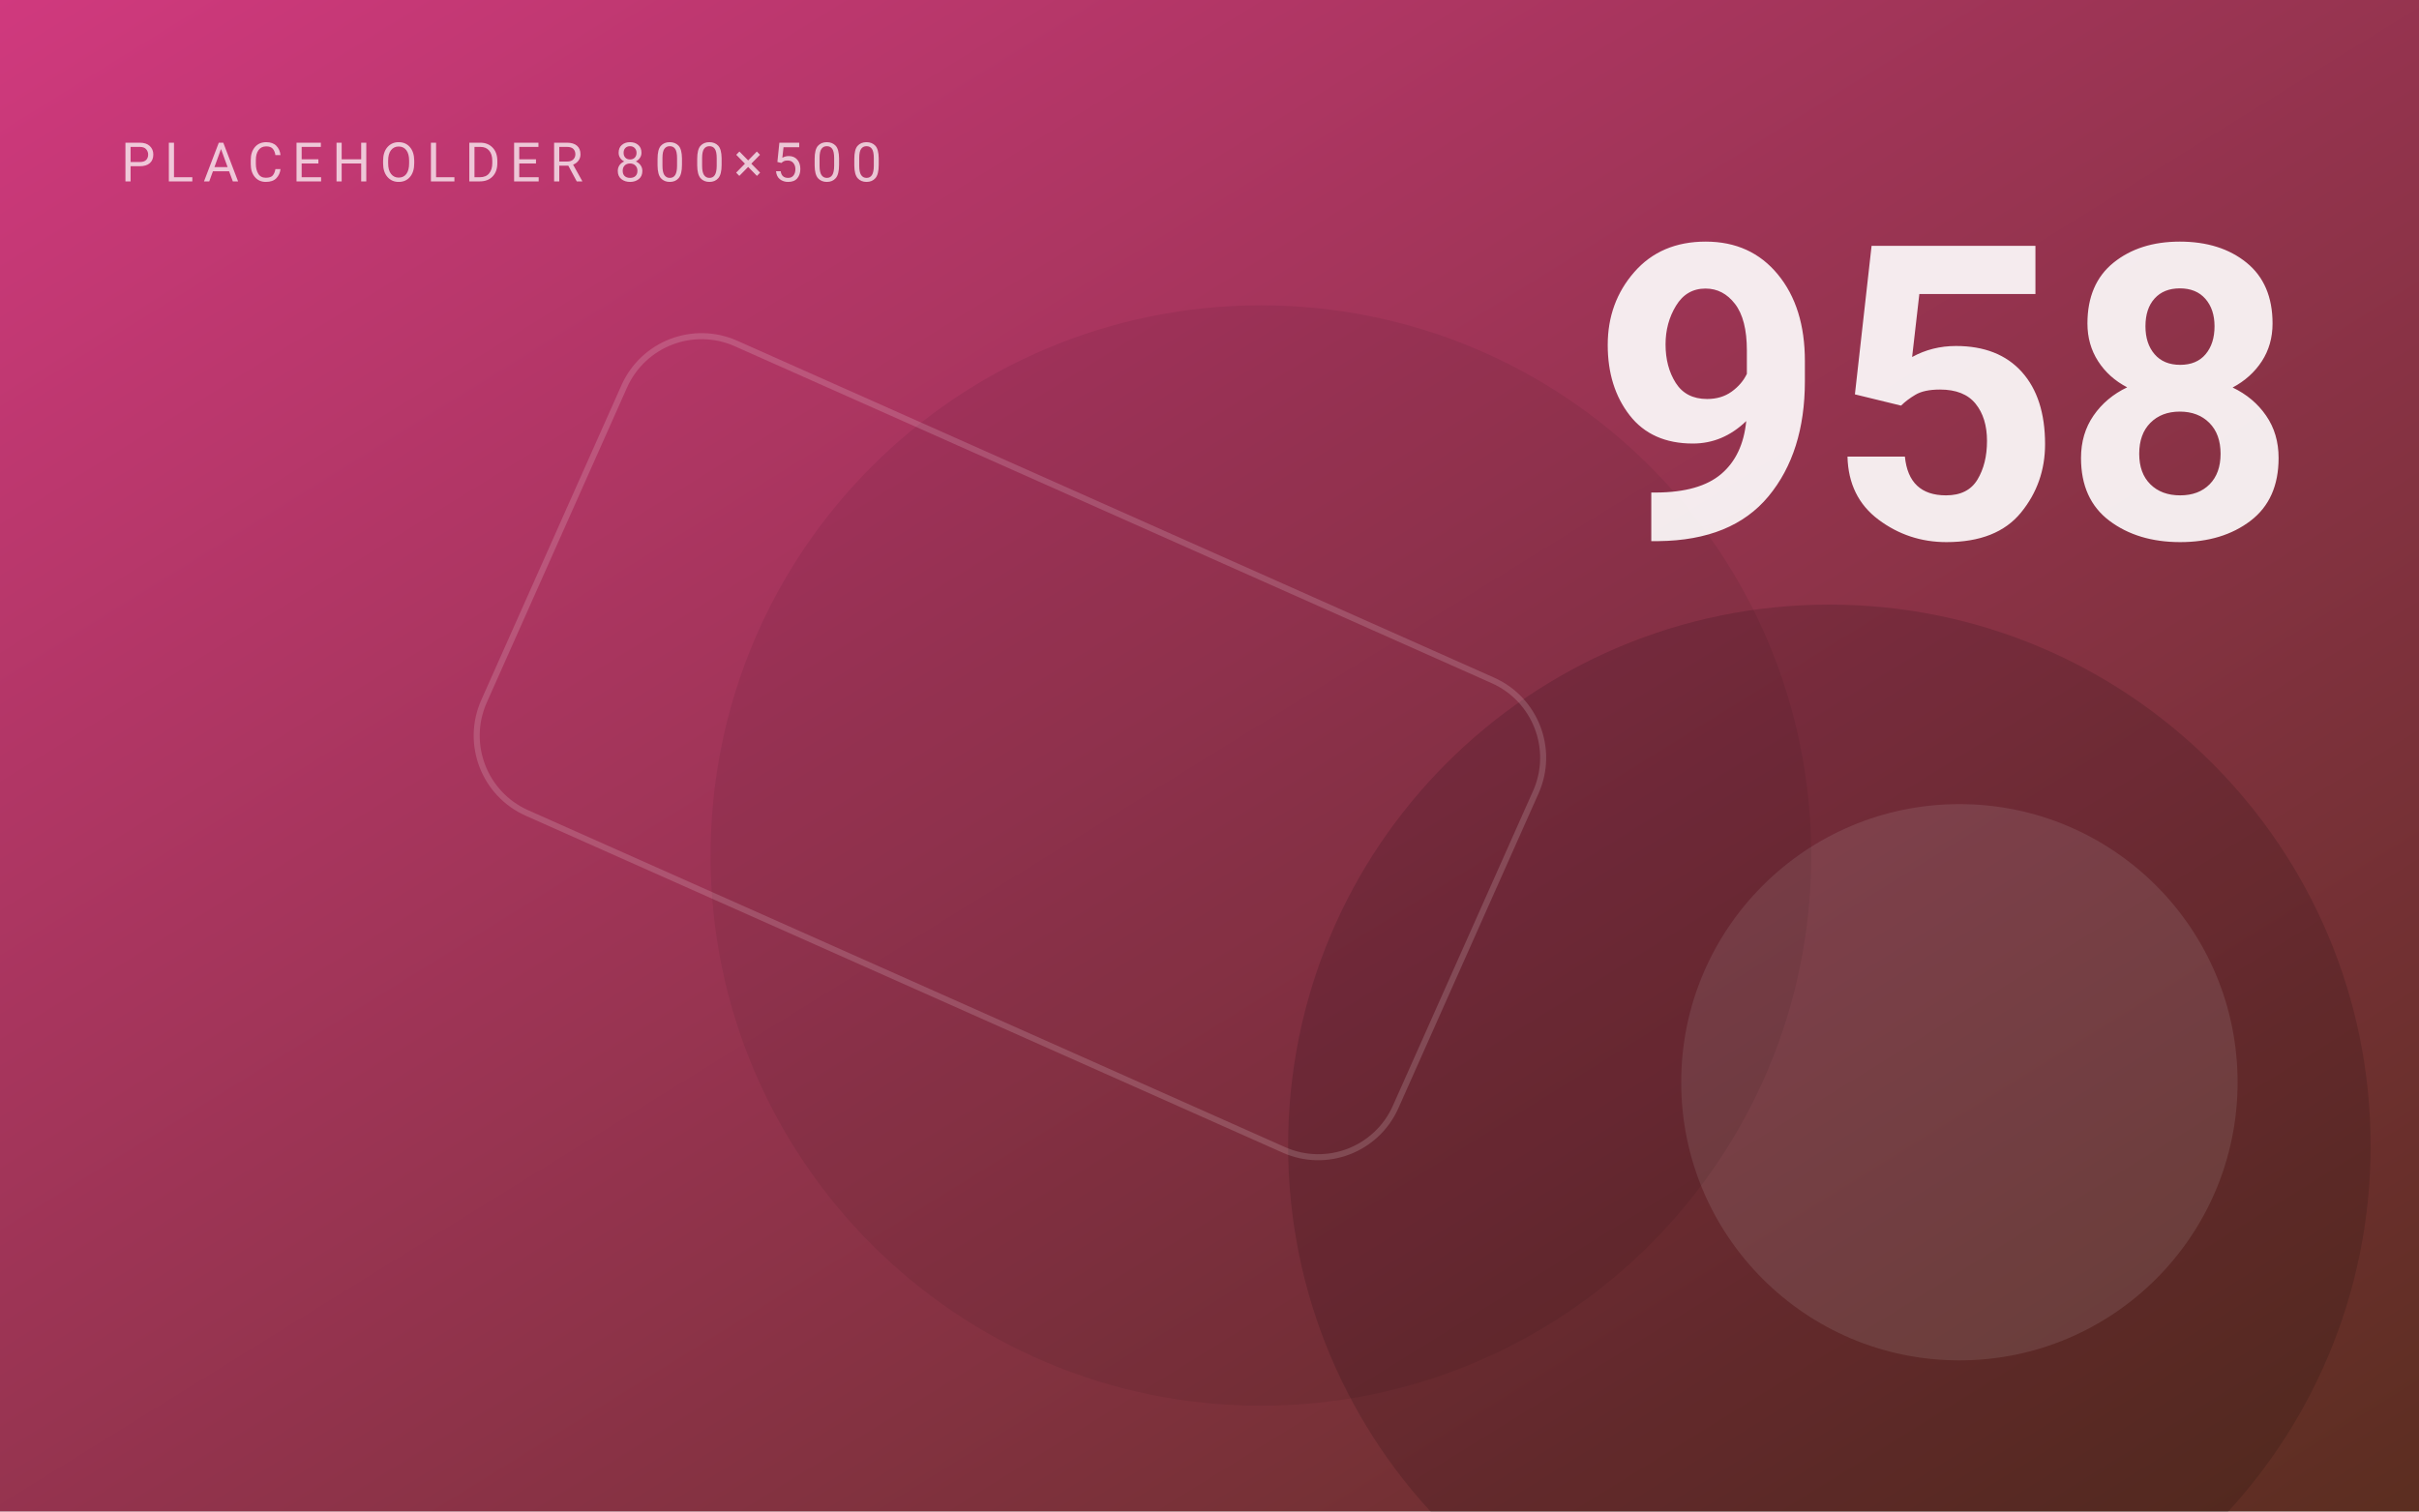
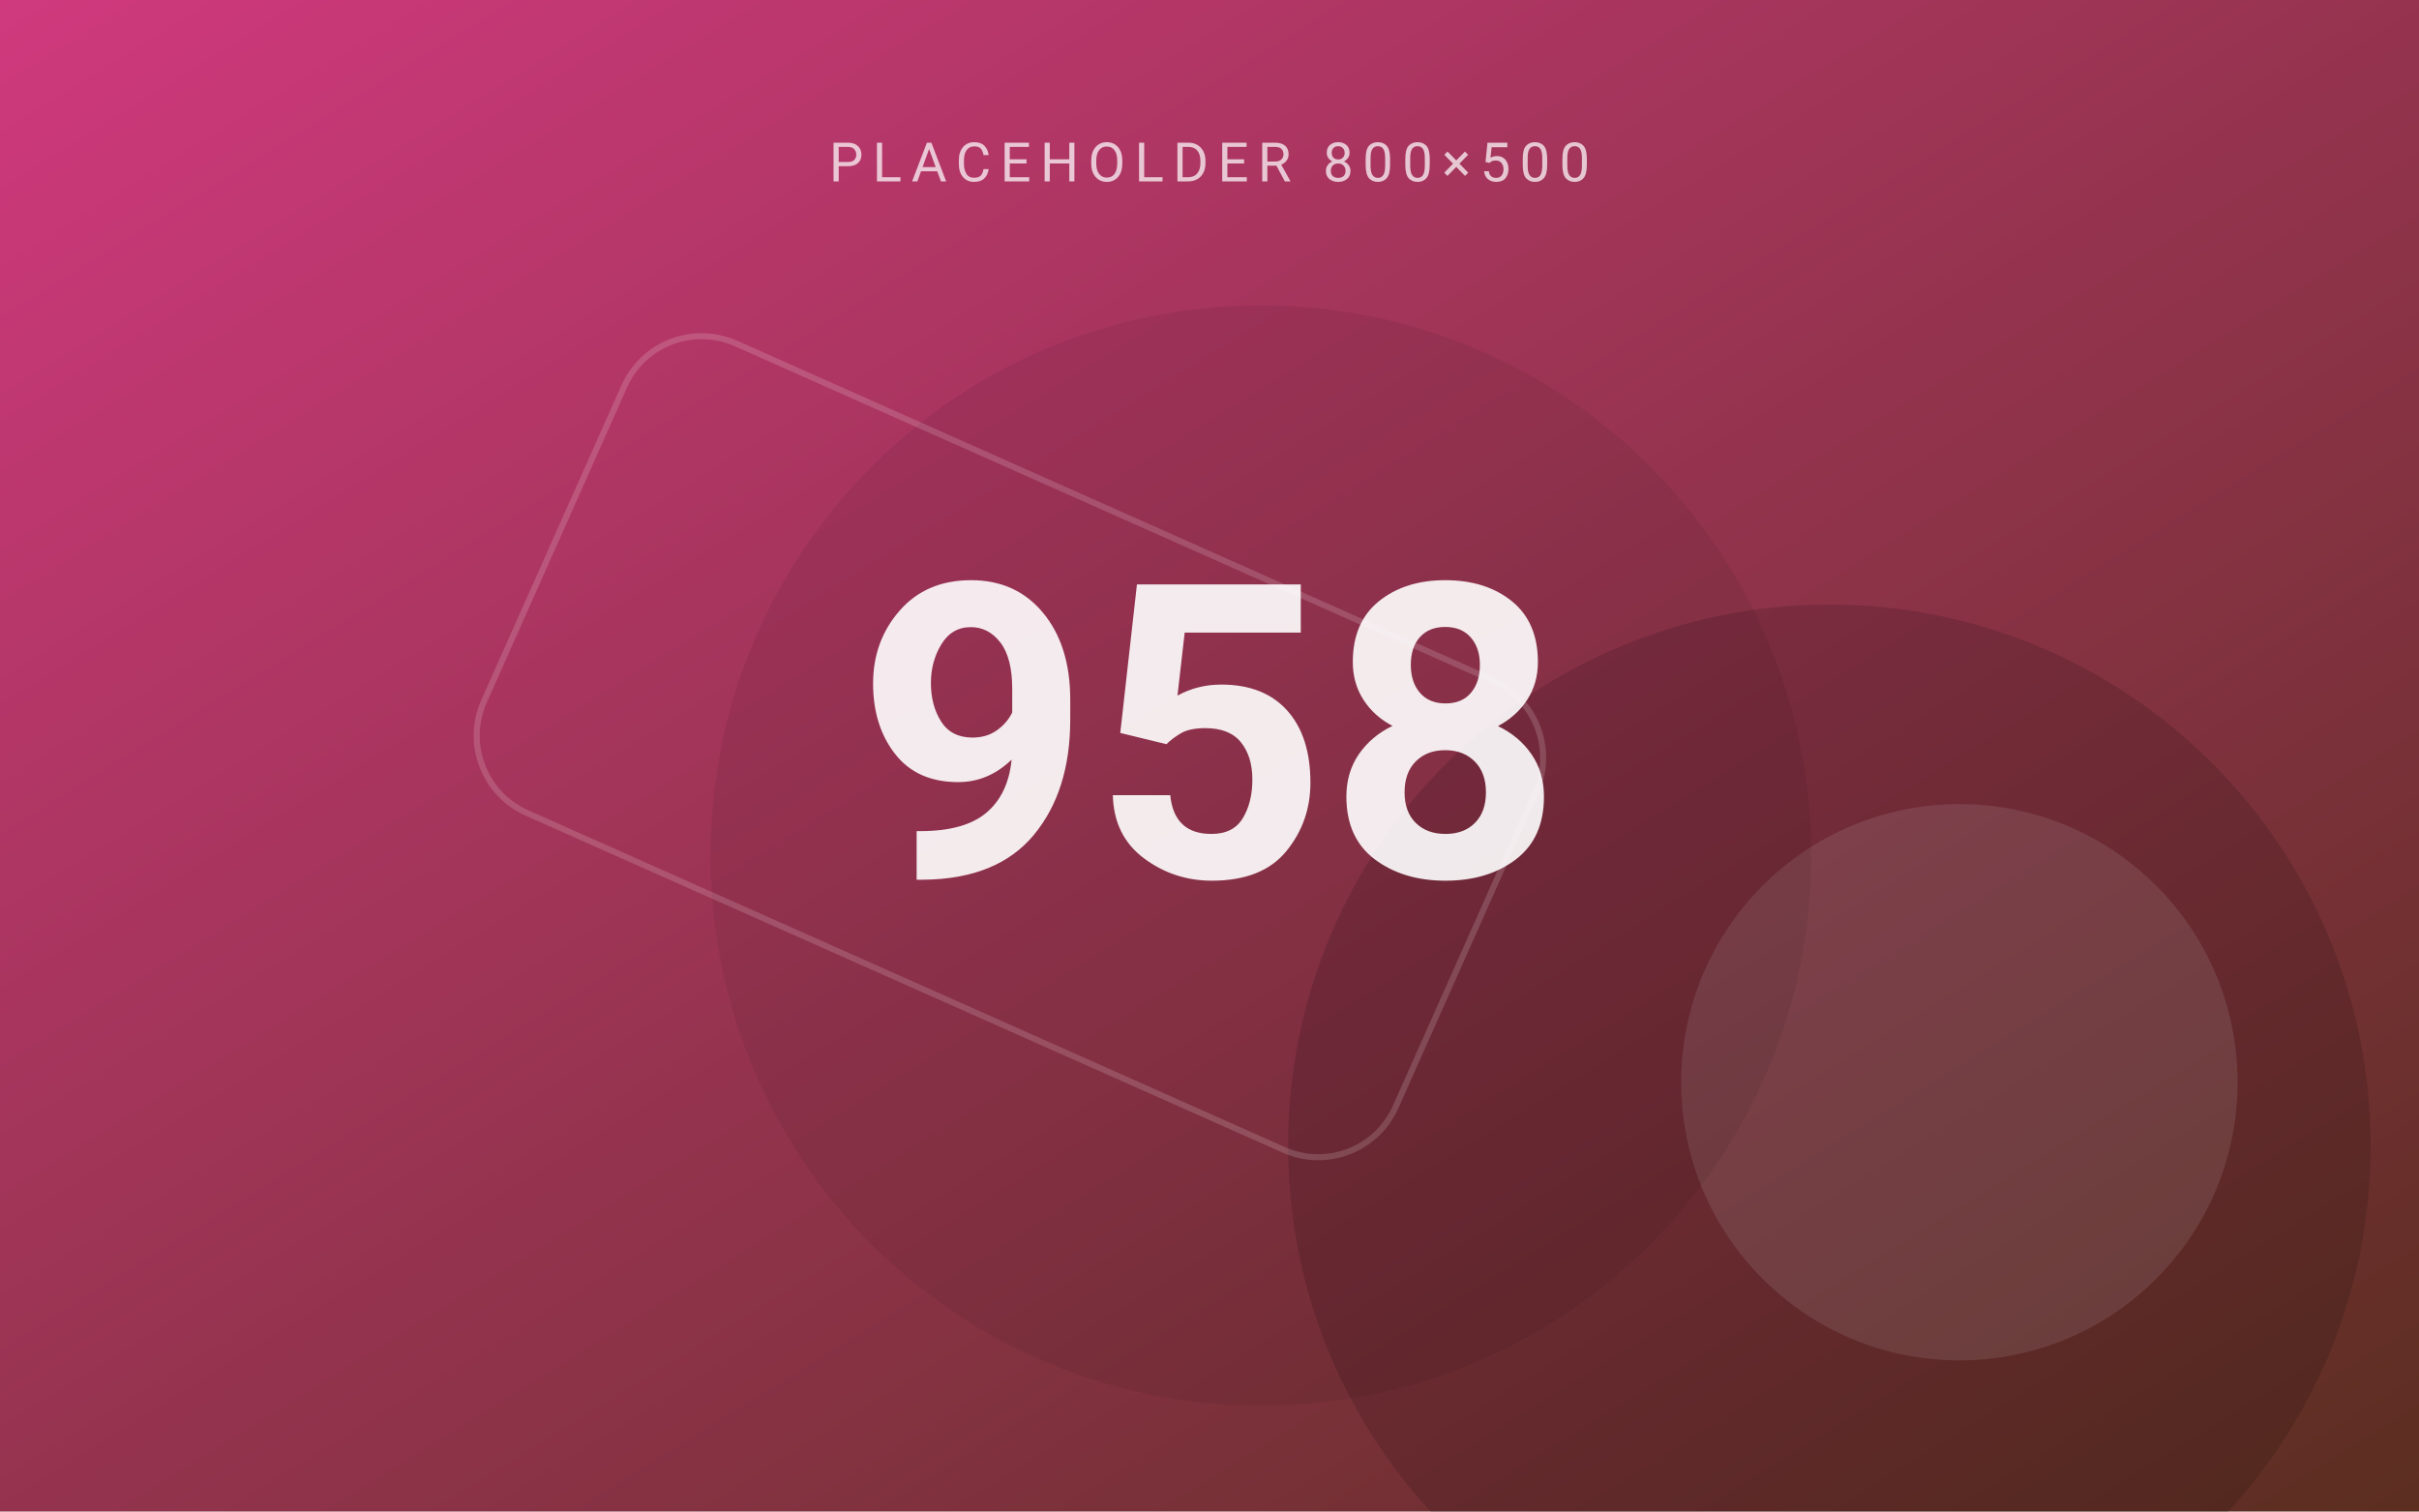
<svg xmlns="http://www.w3.org/2000/svg" width="800" height="500" viewBox="0 0 800 500" role="img">
  <defs>
    <linearGradient id="bg" x1="0" y1="0" x2="1" y2="1">
      <stop offset="0" stop-color="hsl(332.7 62% 52%)" />
      <stop offset="1" stop-color="hsl(14.7 48% 24%)" />
    </linearGradient>
  </defs>
  <rect width="800" height="500" fill="url(#bg)" />
  <circle cx="648" cy="358" r="92" fill="#ffffff" opacity="0.12" />
  <circle cx="605" cy="379" r="179" fill="#000000" opacity="0.14" />
  <circle cx="417" cy="283" r="182" fill="#000000" opacity="0.07" />
  <rect x="169" y="162" width="330" height="170" rx="28" fill="none" stroke="rgba(255,255,255,0.16)" stroke-width="2" transform="rotate(24 334 247)" />
-   <text x="40" y="60" font-family="ui-sans-serif,system-ui,-apple-system,'Segoe UI',Roboto,sans-serif" font-size="18" letter-spacing="3" fill="rgba(255,255,255,0.72)">PLACEHOLDER 800×500</text>
-   <text x="760" y="178" text-anchor="end" font-family="ui-sans-serif,system-ui,-apple-system,'Segoe UI',Roboto,sans-serif" font-size="136" font-weight="700" fill="rgba(255,255,255,0.9)">958</text>
+   <text x="400" y="60" text-anchor="middle" font-family="ui-sans-serif,system-ui,-apple-system,'Segoe UI',Roboto,sans-serif" font-size="18" letter-spacing="3" fill="rgba(255,255,255,0.72)">PLACEHOLDER 800×500</text>
+   <text x="400" y="290" text-anchor="middle" font-family="ui-sans-serif,system-ui,-apple-system,'Segoe UI',Roboto,sans-serif" font-size="136" font-weight="700" fill="rgba(255,255,255,0.9)">958</text>
</svg>
